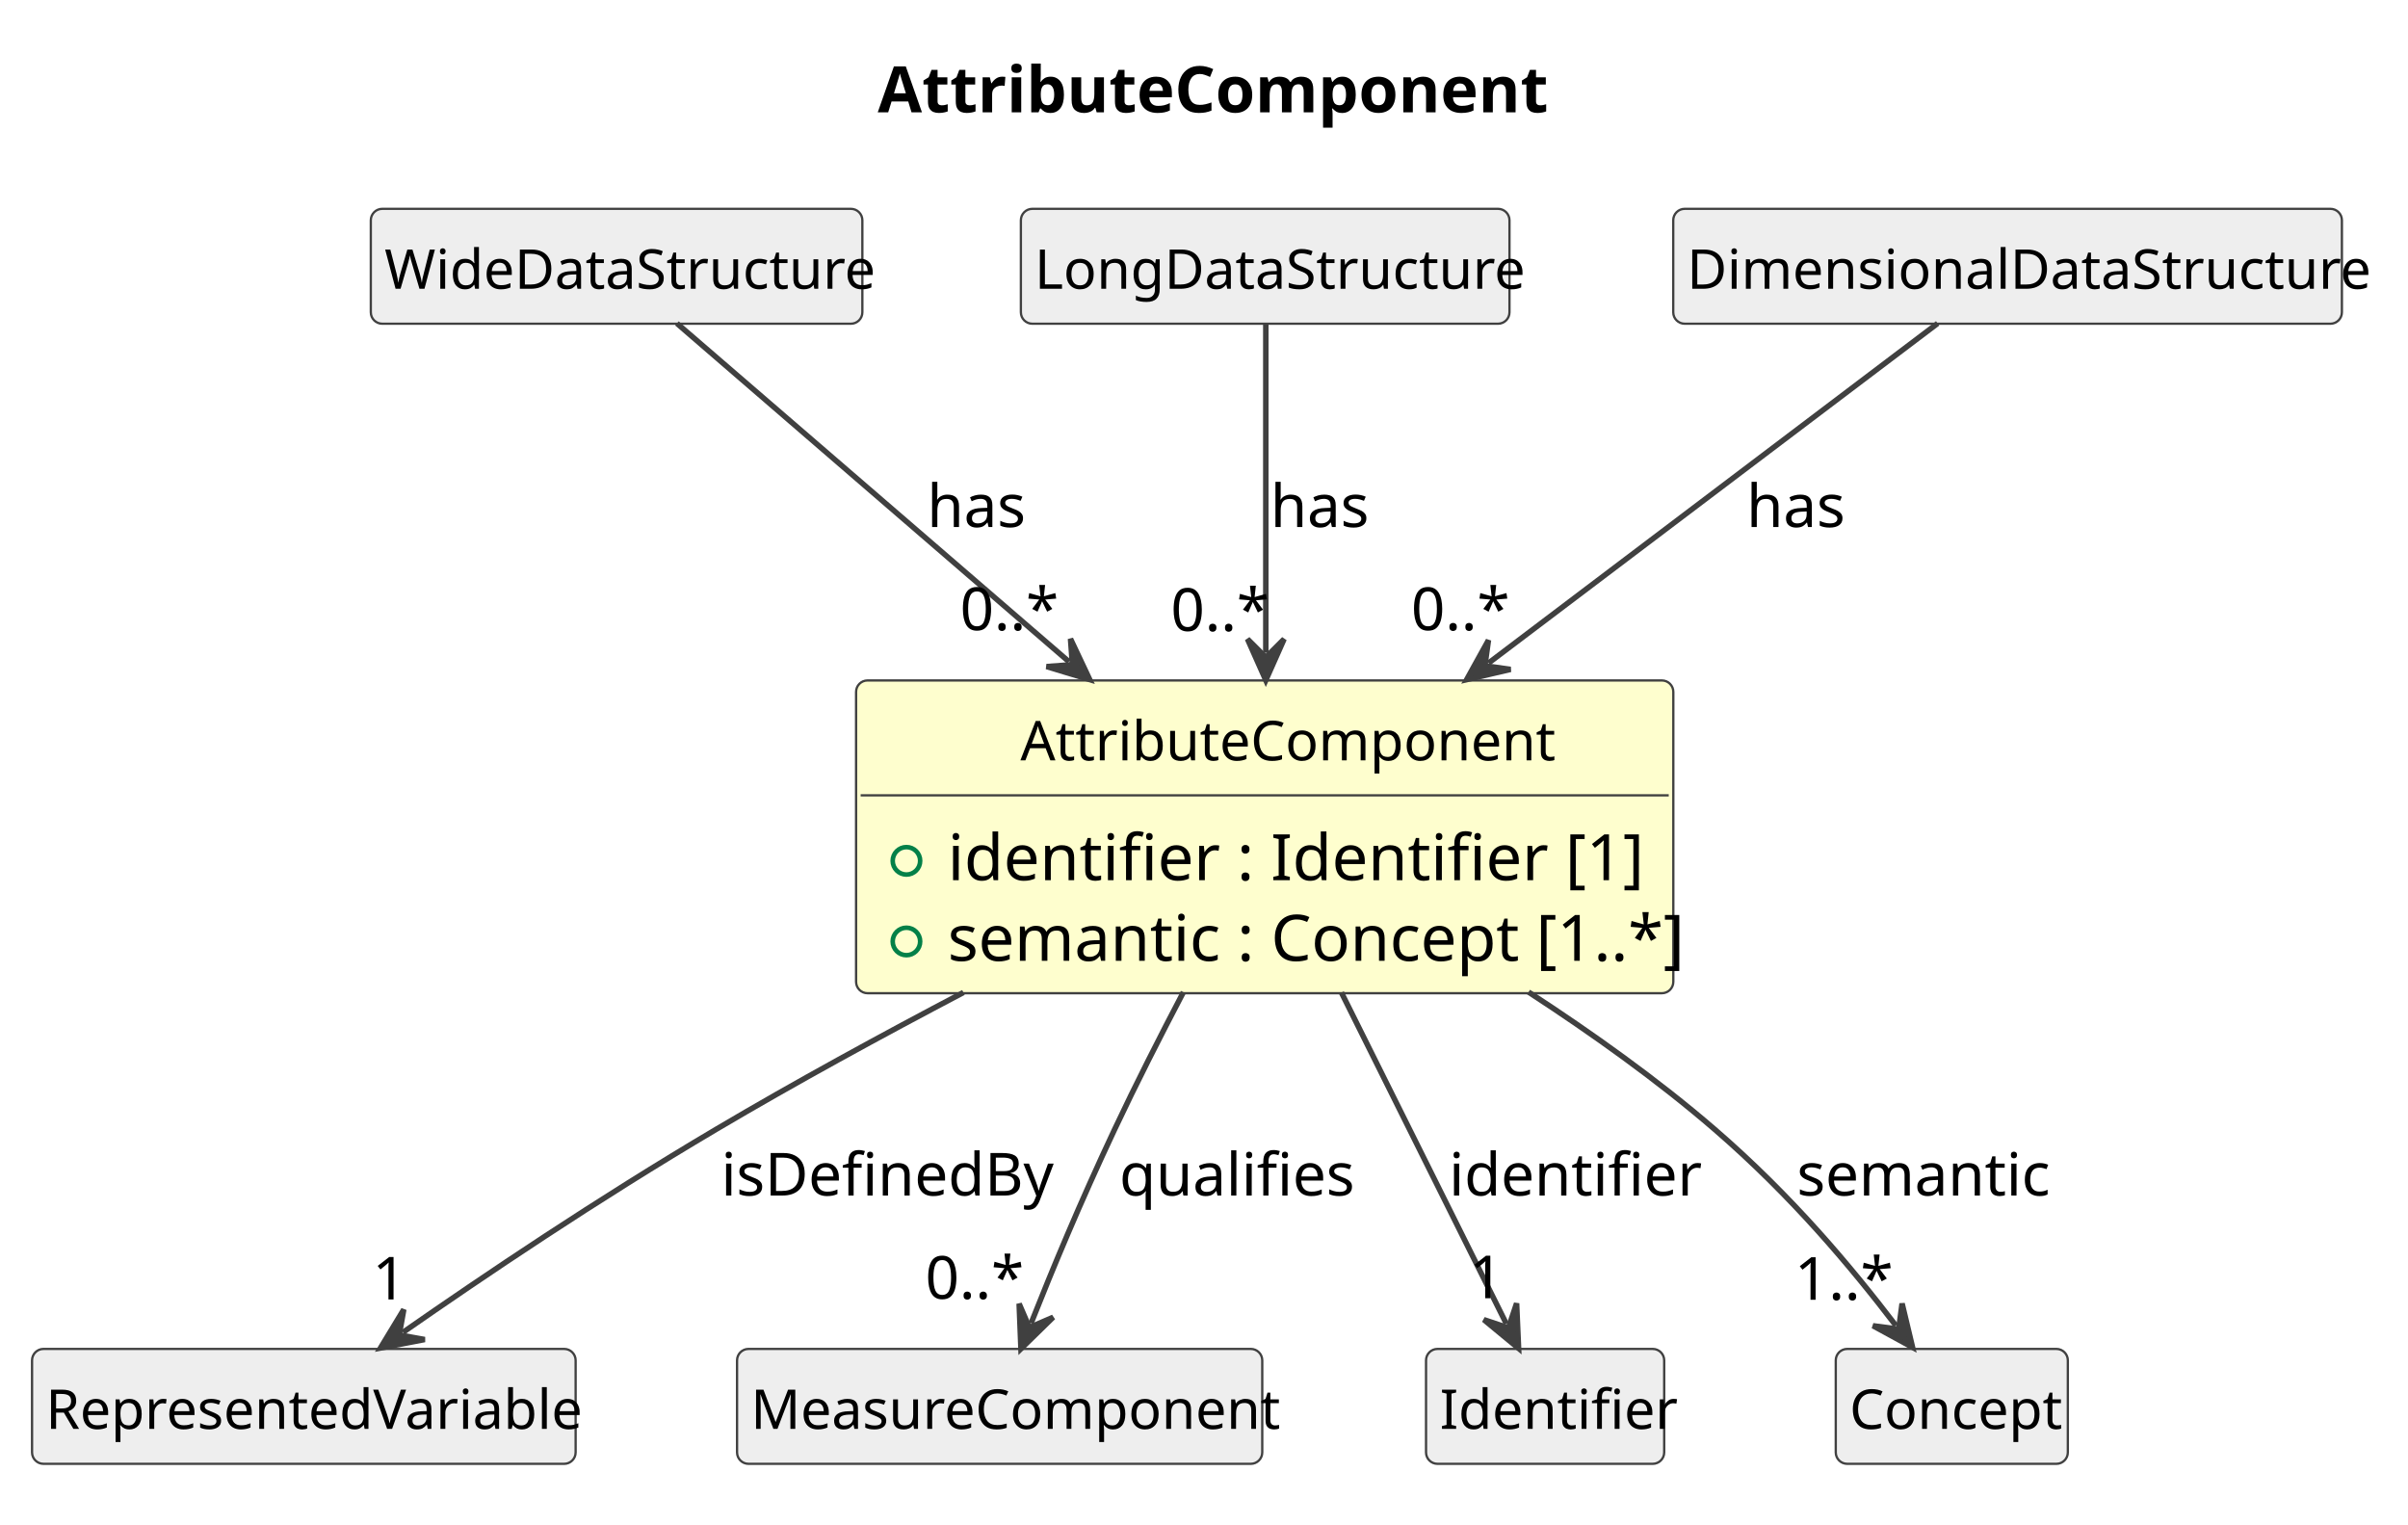
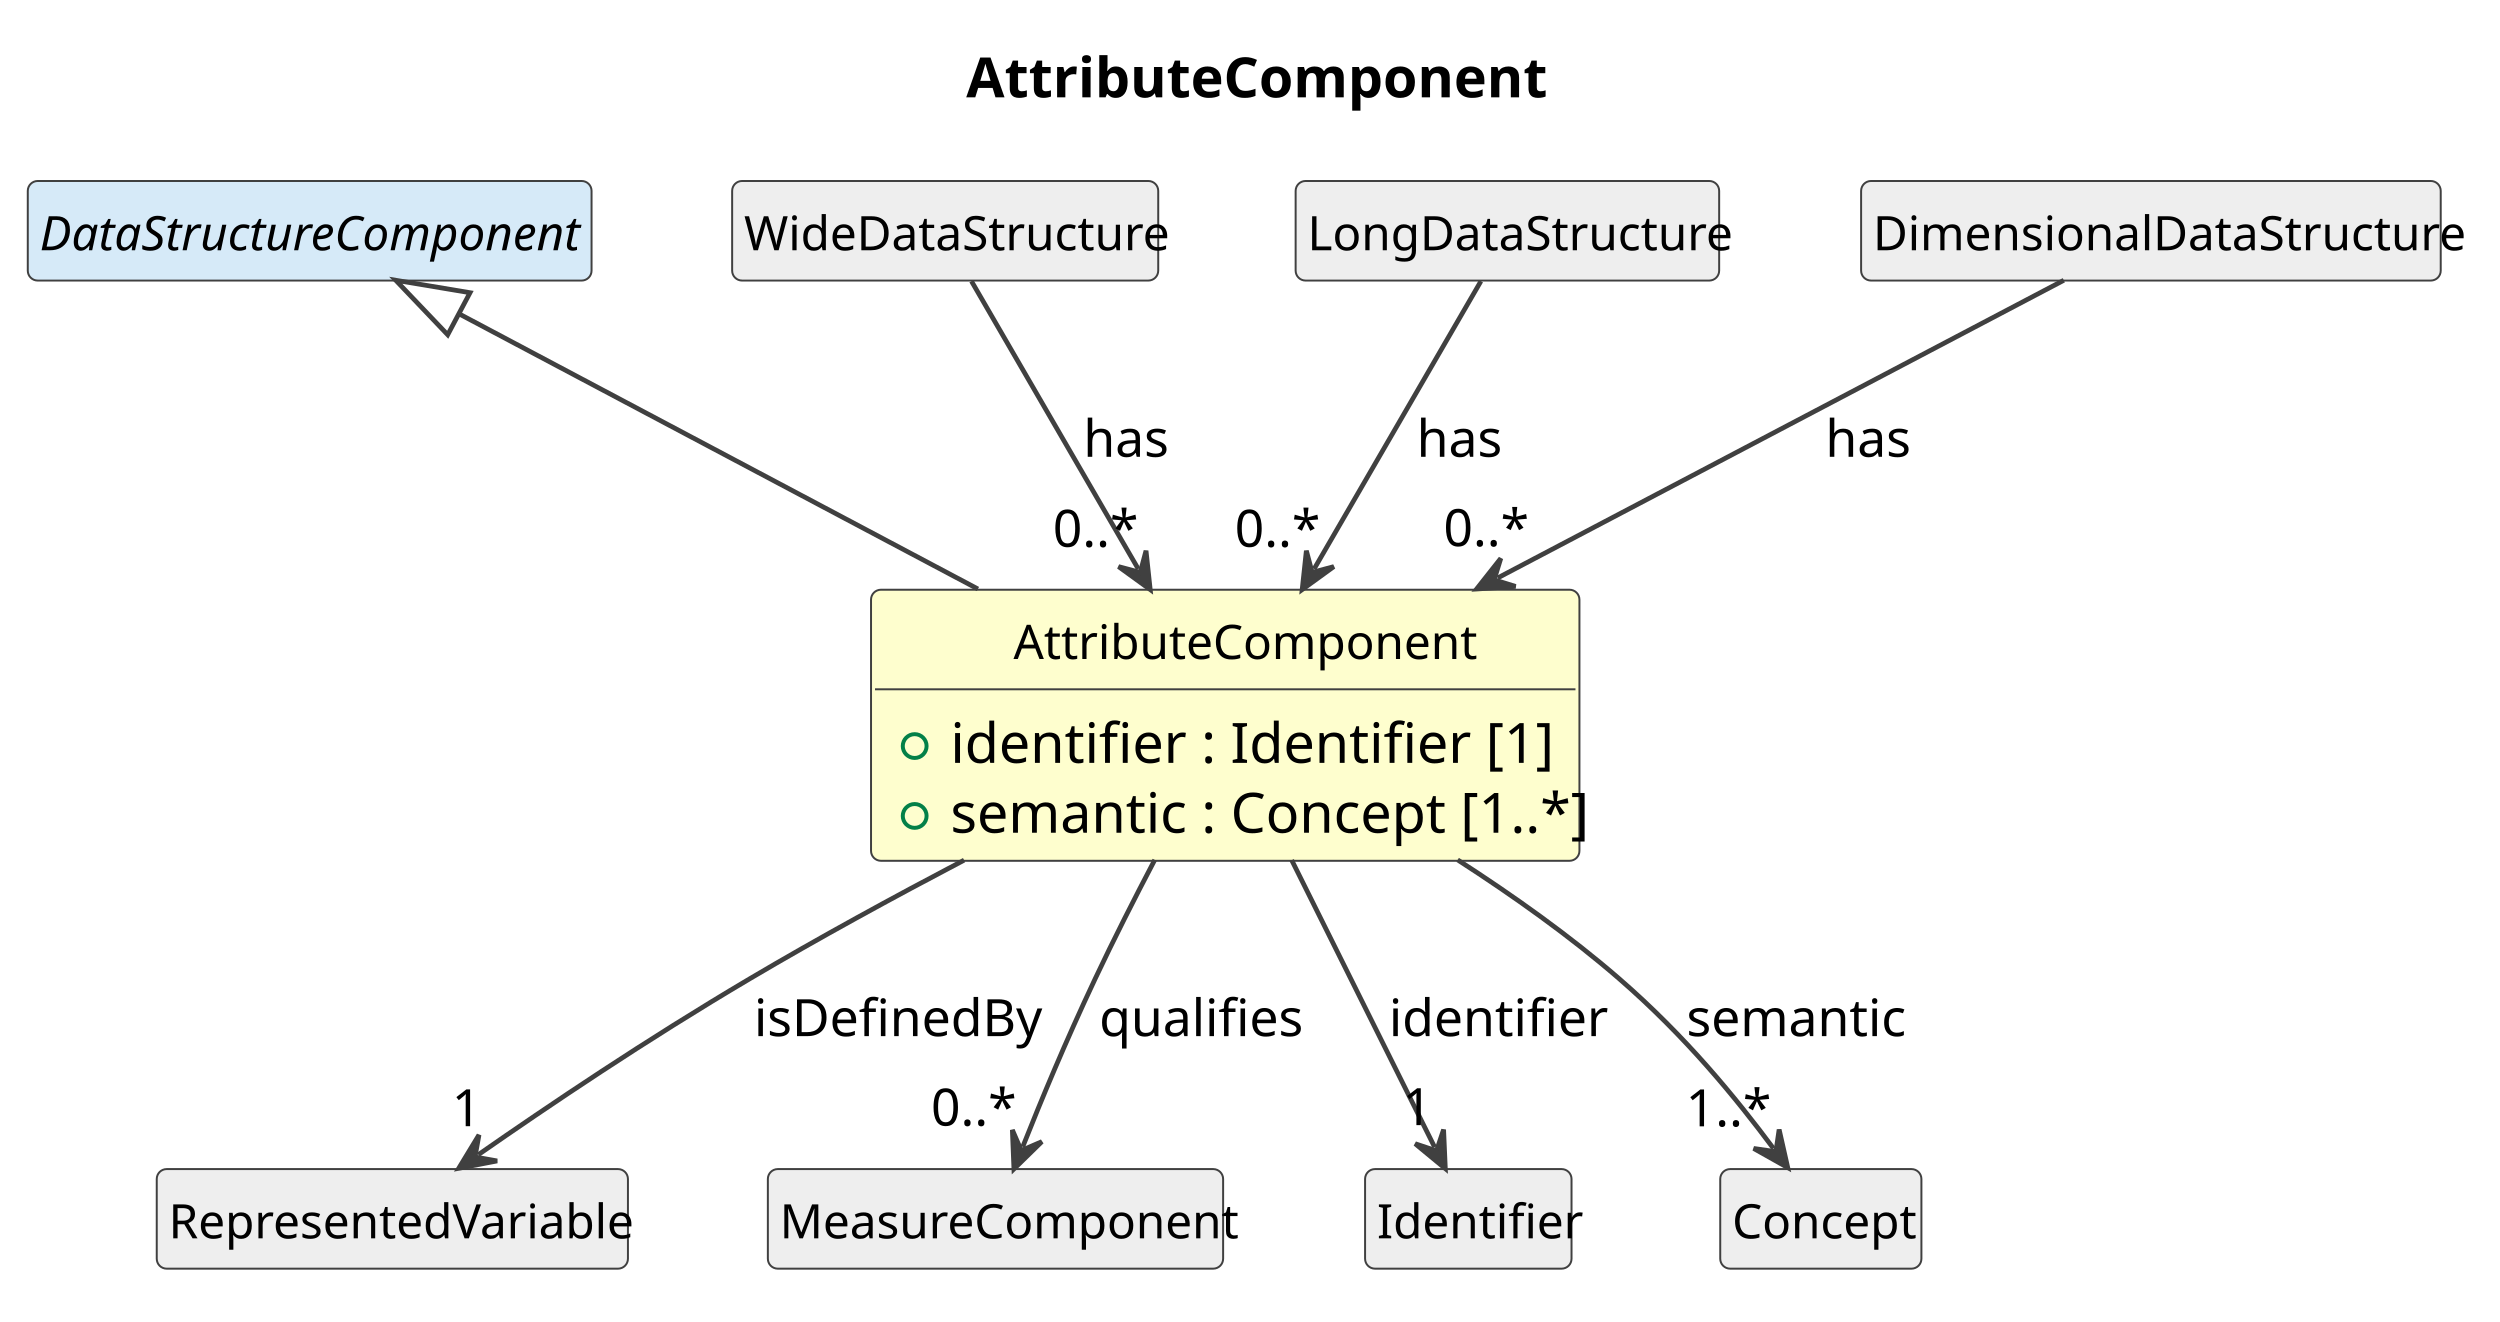
- <svg xmlns="http://www.w3.org/2000/svg" contentStyleType="text/css" data-diagram-type="CLASS" height="333px" preserveAspectRatio="none" style="width:526px;height:333px;background:#FFFFFF;" version="1.1" viewBox="0 0 526 333" width="526px" zoomAndPan="magnify">
+ <svg xmlns="http://www.w3.org/2000/svg" contentStyleType="text/css" data-diagram-type="CLASS" height="333px" preserveAspectRatio="none" style="width:630px;height:333px;background:#FFFFFF;" version="1.1" viewBox="0 0 630 333" width="630px" zoomAndPan="magnify">
  <defs />
  <g>
    <g class="title" data-source-line="1">
-       <text fill="#000000" font-family="sans-serif" font-size="14" font-weight="700" lengthAdjust="spacing" textLength="136.09" x="191.736" y="24.533">AttributeComponent</text>
+       <text fill="#000000" font-family="sans-serif" font-size="14" font-weight="700" lengthAdjust="spacing" textLength="136.09" x="243.486" y="24.533">AttributeComponent</text>
    </g>
    <g class="entity" data-qualified-name="AttributeComponent" data-source-line="12" id="ent0002">
-       <rect fill="#FEFECE" height="68.312" rx="2.5" ry="2.5" style="stroke:#404040;stroke-width:0.5;" width="178.517" x="187" y="148.609" />
-       <text fill="#000000" font-family="sans-serif" font-size="12" lengthAdjust="spacing" textLength="106.728" x="222.894" y="166.066">AttributeComponent</text>
-       <line style="stroke:#404040;stroke-width:0.5;" x1="188" x2="364.517" y1="173.703" y2="173.703" />
+       <rect fill="#FEFECE" height="68.312" rx="2.5" ry="2.5" style="stroke:#404040;stroke-width:0.5;" width="178.517" x="219.5" y="148.609" />
+       <text fill="#000000" font-family="sans-serif" font-size="12" lengthAdjust="spacing" textLength="106.728" x="255.394" y="166.066">AttributeComponent</text>
+       <line style="stroke:#404040;stroke-width:0.5;" x1="220.5" x2="397.017" y1="173.703" y2="173.703" />
      <g data-visibility-modifier="PUBLIC_FIELD">
-         <ellipse cx="198" cy="188.008" fill="none" rx="3" ry="3" style="stroke:#038048;stroke-width:1;" />
+         <ellipse cx="230.5" cy="188.008" fill="none" rx="3" ry="3" style="stroke:#038048;stroke-width:1;" />
      </g>
-       <text fill="#000000" font-family="sans-serif" font-size="14" lengthAdjust="spacing" textLength="137.737" x="207" y="192.236">identifier : Identifier [1]</text>
+       <text fill="#000000" font-family="sans-serif" font-size="14" lengthAdjust="spacing" textLength="137.737" x="239.5" y="192.236">identifier : Identifier [1]</text>
      <g data-visibility-modifier="PUBLIC_FIELD">
-         <ellipse cx="198" cy="205.617" fill="none" rx="3" ry="3" style="stroke:#038048;stroke-width:1;" />
+         <ellipse cx="230.5" cy="205.617" fill="none" rx="3" ry="3" style="stroke:#038048;stroke-width:1;" />
      </g>
-       <text fill="#000000" font-family="sans-serif" font-size="14" lengthAdjust="spacing" textLength="152.517" x="207" y="209.846">semantic : Concept [1..*]</text>
+       <text fill="#000000" font-family="sans-serif" font-size="14" lengthAdjust="spacing" textLength="152.517" x="239.5" y="209.846">semantic : Concept [1..*]</text>
    </g>
-     <g class="entity" data-qualified-name="WideDataStructure" data-source-line="16" id="ent0003">
-       <rect fill="#EEEEEE" height="25.094" rx="2.5" ry="2.5" style="stroke:#404040;stroke-width:0.5;" width="107.373" x="81" y="45.609" />
-       <text fill="#000000" font-family="sans-serif" font-size="12" lengthAdjust="spacing" textLength="101.373" x="84" y="63.066">WideDataStructure</text>
+     <g class="entity" data-qualified-name="DataStructureComponent" data-source-line="16" id="ent0003">
+       <rect fill="#D6EAF8" height="25.094" rx="2.5" ry="2.5" style="stroke:#404040;stroke-width:0.5;" width="142.072" x="7" y="45.609" />
+       <text fill="#000000" font-family="sans-serif" font-size="12" font-style="italic" lengthAdjust="spacing" textLength="136.072" x="10" y="63.066">DataStructureComponent</text>
    </g>
-     <g class="entity" data-qualified-name="LongDataStructure" data-source-line="18" id="ent0005">
-       <rect fill="#EEEEEE" height="25.094" rx="2.5" ry="2.5" style="stroke:#404040;stroke-width:0.5;" width="106.728" x="223" y="45.609" />
-       <text fill="#000000" font-family="sans-serif" font-size="12" lengthAdjust="spacing" textLength="100.728" x="226" y="63.066">LongDataStructure</text>
+     <g class="entity" data-qualified-name="WideDataStructure" data-source-line="18" id="ent0005">
+       <rect fill="#EEEEEE" height="25.094" rx="2.5" ry="2.5" style="stroke:#404040;stroke-width:0.5;" width="107.373" x="184.5" y="45.609" />
+       <text fill="#000000" font-family="sans-serif" font-size="12" lengthAdjust="spacing" textLength="101.373" x="187.5" y="63.066">WideDataStructure</text>
    </g>
-     <g class="entity" data-qualified-name="DimensionalDataStructure" data-source-line="20" id="ent0007">
-       <rect fill="#EEEEEE" height="25.094" rx="2.5" ry="2.5" style="stroke:#404040;stroke-width:0.5;" width="146.062" x="365.5" y="45.609" />
-       <text fill="#000000" font-family="sans-serif" font-size="12" lengthAdjust="spacing" textLength="140.062" x="368.5" y="63.066">DimensionalDataStructure</text>
+     <g class="entity" data-qualified-name="LongDataStructure" data-source-line="20" id="ent0007">
+       <rect fill="#EEEEEE" height="25.094" rx="2.5" ry="2.5" style="stroke:#404040;stroke-width:0.5;" width="106.728" x="326.5" y="45.609" />
+       <text fill="#000000" font-family="sans-serif" font-size="12" lengthAdjust="spacing" textLength="100.728" x="329.5" y="63.066">LongDataStructure</text>
    </g>
-     <g class="entity" data-qualified-name="RepresentedVariable" data-source-line="22" id="ent0009">
-       <rect fill="#EEEEEE" height="25.094" rx="2.5" ry="2.5" style="stroke:#404040;stroke-width:0.5;" width="118.74" x="7" y="294.609" />
-       <text fill="#000000" font-family="sans-serif" font-size="12" lengthAdjust="spacing" textLength="112.74" x="10" y="312.066">RepresentedVariable</text>
+     <g class="entity" data-qualified-name="DimensionalDataStructure" data-source-line="22" id="ent0009">
+       <rect fill="#EEEEEE" height="25.094" rx="2.5" ry="2.5" style="stroke:#404040;stroke-width:0.5;" width="146.062" x="469" y="45.609" />
+       <text fill="#000000" font-family="sans-serif" font-size="12" lengthAdjust="spacing" textLength="140.062" x="472" y="63.066">DimensionalDataStructure</text>
    </g>
-     <g class="entity" data-qualified-name="MeasureComponent" data-source-line="24" id="ent0011">
-       <rect fill="#EEEEEE" height="25.094" rx="2.5" ry="2.5" style="stroke:#404040;stroke-width:0.5;" width="114.727" x="161" y="294.609" />
-       <text fill="#000000" font-family="sans-serif" font-size="12" lengthAdjust="spacing" textLength="108.727" x="164" y="312.066">MeasureComponent</text>
+     <g class="entity" data-qualified-name="RepresentedVariable" data-source-line="24" id="ent0011">
+       <rect fill="#EEEEEE" height="25.094" rx="2.5" ry="2.5" style="stroke:#404040;stroke-width:0.5;" width="118.74" x="39.5" y="294.609" />
+       <text fill="#000000" font-family="sans-serif" font-size="12" lengthAdjust="spacing" textLength="112.74" x="42.5" y="312.066">RepresentedVariable</text>
    </g>
-     <g class="entity" data-qualified-name="Identifier" data-source-line="26" id="ent0013">
-       <rect fill="#EEEEEE" height="25.094" rx="2.5" ry="2.5" style="stroke:#404040;stroke-width:0.5;" width="52.025" x="311.5" y="294.609" />
-       <text fill="#000000" font-family="sans-serif" font-size="12" lengthAdjust="spacing" textLength="46.025" x="314.5" y="312.066">Identifier</text>
+     <g class="entity" data-qualified-name="MeasureComponent" data-source-line="26" id="ent0013">
+       <rect fill="#EEEEEE" height="25.094" rx="2.5" ry="2.5" style="stroke:#404040;stroke-width:0.5;" width="114.727" x="193.5" y="294.609" />
+       <text fill="#000000" font-family="sans-serif" font-size="12" lengthAdjust="spacing" textLength="108.727" x="196.5" y="312.066">MeasureComponent</text>
    </g>
-     <g class="entity" data-qualified-name="Concept" data-source-line="28" id="ent0015">
-       <rect fill="#EEEEEE" height="25.094" rx="2.5" ry="2.5" style="stroke:#404040;stroke-width:0.5;" width="50.695" x="401" y="294.609" />
-       <text fill="#000000" font-family="sans-serif" font-size="12" lengthAdjust="spacing" textLength="44.695" x="404" y="312.066">Concept</text>
+     <g class="entity" data-qualified-name="Identifier" data-source-line="28" id="ent0015">
+       <rect fill="#EEEEEE" height="25.094" rx="2.5" ry="2.5" style="stroke:#404040;stroke-width:0.5;" width="52.025" x="344" y="294.609" />
+       <text fill="#000000" font-family="sans-serif" font-size="12" lengthAdjust="spacing" textLength="46.025" x="347" y="312.066">Identifier</text>
    </g>
-     <g class="link" data-entity-1="ent0003" data-entity-2="ent0002" data-link-type="dependency" data-source-line="17" id="lnk4">
-       <path codeLine="17" d="M147.86,70.629 C168.3,88.259 203.557,118.68 233.497,144.51" fill="none" id="WideDataStructure-to-AttributeComponent" style="stroke:#404040;stroke-width:1.2;" />
-       <polygon fill="#404040" points="238.04,148.429,233.838,139.522,234.254,145.163,228.613,145.579,238.04,148.429" style="stroke:#404040;stroke-width:1.2;" />
-       <text fill="#000000" font-family="sans-serif" font-size="13" lengthAdjust="spacing" textLength="20.96" x="202.5" y="115.105">has</text>
-       <text fill="#000000" font-family="sans-serif" font-size="13" lengthAdjust="spacing" textLength="19.513" x="209.696" y="137.624">0..*</text>
+     <g class="entity" data-qualified-name="Concept" data-source-line="30" id="ent0017">
+       <rect fill="#EEEEEE" height="25.094" rx="2.5" ry="2.5" style="stroke:#404040;stroke-width:0.5;" width="50.695" x="433.5" y="294.609" />
+       <text fill="#000000" font-family="sans-serif" font-size="12" lengthAdjust="spacing" textLength="44.695" x="436.5" y="312.066">Concept</text>
+     </g>
+     <g class="link" data-entity-1="ent0003" data-entity-2="ent0002" data-link-type="extension" data-source-line="17" id="lnk4">
+       <path codeLine="17" d="M115.633,79.061 C148.883,96.692 197.73,122.599 246.44,148.429" fill="none" id="DataStructureComponent-backto-AttributeComponent" style="stroke:#404040;stroke-width:1.2;" />
+       <polygon fill="none" points="99.73,70.629,112.822,84.362,118.444,73.76,99.73,70.629" style="stroke:#404040;stroke-width:1.2;" />
    </g>
    <g class="link" data-entity-1="ent0005" data-entity-2="ent0002" data-link-type="dependency" data-source-line="19" id="lnk6">
-       <path codeLine="19" d="M276.5,70.859 C276.5,88.579 276.5,116.829 276.5,142.569" fill="none" id="LongDataStructure-to-AttributeComponent" style="stroke:#404040;stroke-width:1.2;" />
-       <polygon fill="#404040" points="276.5,148.569,280.5,139.569,276.5,143.569,272.5,139.569,276.5,148.569" style="stroke:#404040;stroke-width:1.2;" />
-       <text fill="#000000" font-family="sans-serif" font-size="13" lengthAdjust="spacing" textLength="20.96" x="277.5" y="115.105">has</text>
-       <text fill="#000000" font-family="sans-serif" font-size="13" lengthAdjust="spacing" textLength="19.513" x="255.728" y="137.792">0..*</text>
+       <path codeLine="19" d="M244.81,70.859 C255.08,88.579 271.921,117.638 286.841,143.378" fill="none" id="WideDataStructure-to-AttributeComponent" style="stroke:#404040;stroke-width:1.2;" />
+       <polygon fill="#404040" points="289.85,148.569,288.797,138.777,287.343,144.244,281.876,142.789,289.85,148.569" style="stroke:#404040;stroke-width:1.2;" />
+       <text fill="#000000" font-family="sans-serif" font-size="13" lengthAdjust="spacing" textLength="20.96" x="273" y="115.105">has</text>
+       <text fill="#000000" font-family="sans-serif" font-size="13" lengthAdjust="spacing" textLength="19.513" x="265.308" y="137.792">0..*</text>
    </g>
    <g class="link" data-entity-1="ent0007" data-entity-2="ent0002" data-link-type="dependency" data-source-line="21" id="lnk8">
-       <path codeLine="21" d="M423.26,70.629 C399.95,88.259 359.326,118.981 325.156,144.811" fill="none" id="DimensionalDataStructure-to-AttributeComponent" style="stroke:#404040;stroke-width:1.2;" />
-       <polygon fill="#404040" points="320.37,148.429,329.962,146.193,324.359,145.414,325.137,139.811,320.37,148.429" style="stroke:#404040;stroke-width:1.2;" />
-       <text fill="#000000" font-family="sans-serif" font-size="13" lengthAdjust="spacing" textLength="20.96" x="381.5" y="115.105">has</text>
-       <text fill="#000000" font-family="sans-serif" font-size="13" lengthAdjust="spacing" textLength="19.513" x="308.235" y="137.624">0..*</text>
+       <path codeLine="21" d="M373.19,70.859 C362.92,88.579 346.079,117.638 331.159,143.378" fill="none" id="LongDataStructure-to-AttributeComponent" style="stroke:#404040;stroke-width:1.2;" />
+       <polygon fill="#404040" points="328.15,148.569,336.124,142.789,330.657,144.244,329.203,138.777,328.15,148.569" style="stroke:#404040;stroke-width:1.2;" />
+       <text fill="#000000" font-family="sans-serif" font-size="13" lengthAdjust="spacing" textLength="20.96" x="357" y="115.105">has</text>
+       <text fill="#000000" font-family="sans-serif" font-size="13" lengthAdjust="spacing" textLength="19.513" x="311.148" y="137.792">0..*</text>
    </g>
-     <g class="link" data-entity-1="ent0002" data-entity-2="ent0009" data-link-type="dependency" data-source-line="23" id="lnk10">
-       <path codeLine="23" d="M210.45,216.759 C192.73,226.069 173.72,236.429 156.5,246.609 C130.22,262.139 105.846,278.594 88.026,290.984" fill="none" id="AttributeComponent-to-RepresentedVariable" style="stroke:#404040;stroke-width:1.2;" />
-       <polygon fill="#404040" points="83.1,294.409,92.773,292.556,87.205,291.555,88.206,285.987,83.1,294.409" style="stroke:#404040;stroke-width:1.2;" />
-       <text fill="#000000" font-family="sans-serif" font-size="13" lengthAdjust="spacing" textLength="69.367" x="157.5" y="261.104">isDefinedBy</text>
-       <text fill="#000000" font-family="sans-serif" font-size="13" lengthAdjust="spacing" textLength="7.23" x="81.355" y="283.805">1</text>
+     <g class="link" data-entity-1="ent0009" data-entity-2="ent0002" data-link-type="dependency" data-source-line="23" id="lnk10">
+       <path codeLine="23" d="M520.08,70.629 C486.55,88.259 426.551,119.808 377.411,145.638" fill="none" id="DimensionalDataStructure-to-AttributeComponent" style="stroke:#404040;stroke-width:1.2;" />
+       <polygon fill="#404040" points="372.1,148.429,381.928,147.782,376.526,146.103,378.205,140.701,372.1,148.429" style="stroke:#404040;stroke-width:1.2;" />
+       <text fill="#000000" font-family="sans-serif" font-size="13" lengthAdjust="spacing" textLength="20.96" x="460" y="115.105">has</text>
+       <text fill="#000000" font-family="sans-serif" font-size="13" lengthAdjust="spacing" textLength="19.513" x="363.751" y="137.624">0..*</text>
    </g>
    <g class="link" data-entity-1="ent0002" data-entity-2="ent0011" data-link-type="dependency" data-source-line="25" id="lnk12">
-       <path codeLine="25" d="M258.5,216.689 C253.48,226.259 248.13,236.779 243.5,246.609 C235.77,263.029 230.026,276.923 225.226,289.003" fill="none" id="AttributeComponent-to-MeasureComponent" style="stroke:#404040;stroke-width:1.2;" />
-       <polygon fill="#404040" points="223.01,294.579,230.051,287.692,224.856,289.933,222.616,284.738,223.01,294.579" style="stroke:#404040;stroke-width:1.2;" />
-       <text fill="#000000" font-family="sans-serif" font-size="13" lengthAdjust="spacing" textLength="47.696" x="244.5" y="261.104">qualifies</text>
-       <text fill="#000000" font-family="sans-serif" font-size="13" lengthAdjust="spacing" textLength="19.513" x="202.114" y="283.659">0..*</text>
+       <path codeLine="25" d="M242.95,216.759 C225.23,226.069 206.22,236.429 189,246.609 C162.72,262.139 138.346,278.594 120.526,290.984" fill="none" id="AttributeComponent-to-RepresentedVariable" style="stroke:#404040;stroke-width:1.2;" />
+       <polygon fill="#404040" points="115.6,294.409,125.273,292.556,119.705,291.555,120.706,285.987,115.6,294.409" style="stroke:#404040;stroke-width:1.2;" />
+       <text fill="#000000" font-family="sans-serif" font-size="13" lengthAdjust="spacing" textLength="69.367" x="190" y="261.104">isDefinedBy</text>
+       <text fill="#000000" font-family="sans-serif" font-size="13" lengthAdjust="spacing" textLength="7.23" x="113.855" y="283.805">1</text>
    </g>
    <g class="link" data-entity-1="ent0002" data-entity-2="ent0013" data-link-type="dependency" data-source-line="27" id="lnk14">
-       <path codeLine="27" d="M293.01,216.759 C305.85,242.549 320.244,271.459 329.044,289.119" fill="none" id="AttributeComponent-to-Identifier" style="stroke:#404040;stroke-width:1.2;" />
-       <polygon fill="#404040" points="331.72,294.489,331.286,284.65,329.49,290.014,324.126,288.218,331.72,294.489" style="stroke:#404040;stroke-width:1.2;" />
-       <text fill="#000000" font-family="sans-serif" font-size="13" lengthAdjust="spacing" textLength="49.137" x="316.5" y="261.104">identifier</text>
-       <text fill="#000000" font-family="sans-serif" font-size="13" lengthAdjust="spacing" textLength="7.23" x="320.934" y="283.532">1</text>
+       <path codeLine="27" d="M291,216.689 C285.98,226.259 280.63,236.779 276,246.609 C268.27,263.029 262.526,276.923 257.726,289.003" fill="none" id="AttributeComponent-to-MeasureComponent" style="stroke:#404040;stroke-width:1.2;" />
+       <polygon fill="#404040" points="255.51,294.579,262.551,287.692,257.356,289.933,255.116,284.738,255.51,294.579" style="stroke:#404040;stroke-width:1.2;" />
+       <text fill="#000000" font-family="sans-serif" font-size="13" lengthAdjust="spacing" textLength="47.696" x="277" y="261.104">qualifies</text>
+       <text fill="#000000" font-family="sans-serif" font-size="13" lengthAdjust="spacing" textLength="19.513" x="234.614" y="283.659">0..*</text>
    </g>
    <g class="link" data-entity-1="ent0002" data-entity-2="ent0015" data-link-type="dependency" data-source-line="29" id="lnk16">
-       <path codeLine="29" d="M333.89,216.669 C347.73,225.669 362.1,235.909 374.5,246.609 C391.53,261.309 404.435,276.824 414.135,289.504" fill="none" id="AttributeComponent-to-Concept" style="stroke:#404040;stroke-width:1.2;" />
-       <polygon fill="#404040" points="417.78,294.269,415.489,284.691,414.742,290.298,409.135,289.551,417.78,294.269" style="stroke:#404040;stroke-width:1.2;" />
-       <text fill="#000000" font-family="sans-serif" font-size="13" lengthAdjust="spacing" textLength="52.019" x="392.5" y="261.104">semantic</text>
-       <text fill="#000000" font-family="sans-serif" font-size="13" lengthAdjust="spacing" textLength="19.513" x="391.989" y="283.868">1..*</text>
+       <path codeLine="29" d="M325.51,216.759 C338.35,242.549 352.744,271.459 361.544,289.119" fill="none" id="AttributeComponent-to-Identifier" style="stroke:#404040;stroke-width:1.2;" />
+       <polygon fill="#404040" points="364.22,294.489,363.786,284.65,361.99,290.014,356.626,288.218,364.22,294.489" style="stroke:#404040;stroke-width:1.2;" />
+       <text fill="#000000" font-family="sans-serif" font-size="13" lengthAdjust="spacing" textLength="49.137" x="350" y="261.104">identifier</text>
+       <text fill="#000000" font-family="sans-serif" font-size="13" lengthAdjust="spacing" textLength="7.23" x="353.434" y="283.532">1</text>
+     </g>
+     <g class="link" data-entity-1="ent0002" data-entity-2="ent0017" data-link-type="dependency" data-source-line="31" id="lnk18">
+       <path codeLine="31" d="M367.32,216.689 C381.22,225.649 395.61,235.859 408,246.609 C424.86,261.229 437.466,276.728 446.926,289.428" fill="none" id="AttributeComponent-to-Concept" style="stroke:#404040;stroke-width:1.2;" />
+       <polygon fill="#404040" points="450.51,294.239,448.341,284.632,447.523,290.229,441.926,289.411,450.51,294.239" style="stroke:#404040;stroke-width:1.2;" />
+       <text fill="#000000" font-family="sans-serif" font-size="13" lengthAdjust="spacing" textLength="52.019" x="425" y="261.104">semantic</text>
+       <text fill="#000000" font-family="sans-serif" font-size="13" lengthAdjust="spacing" textLength="19.513" x="424.807" y="283.827">1..*</text>
    </g>
  </g>
</svg>
